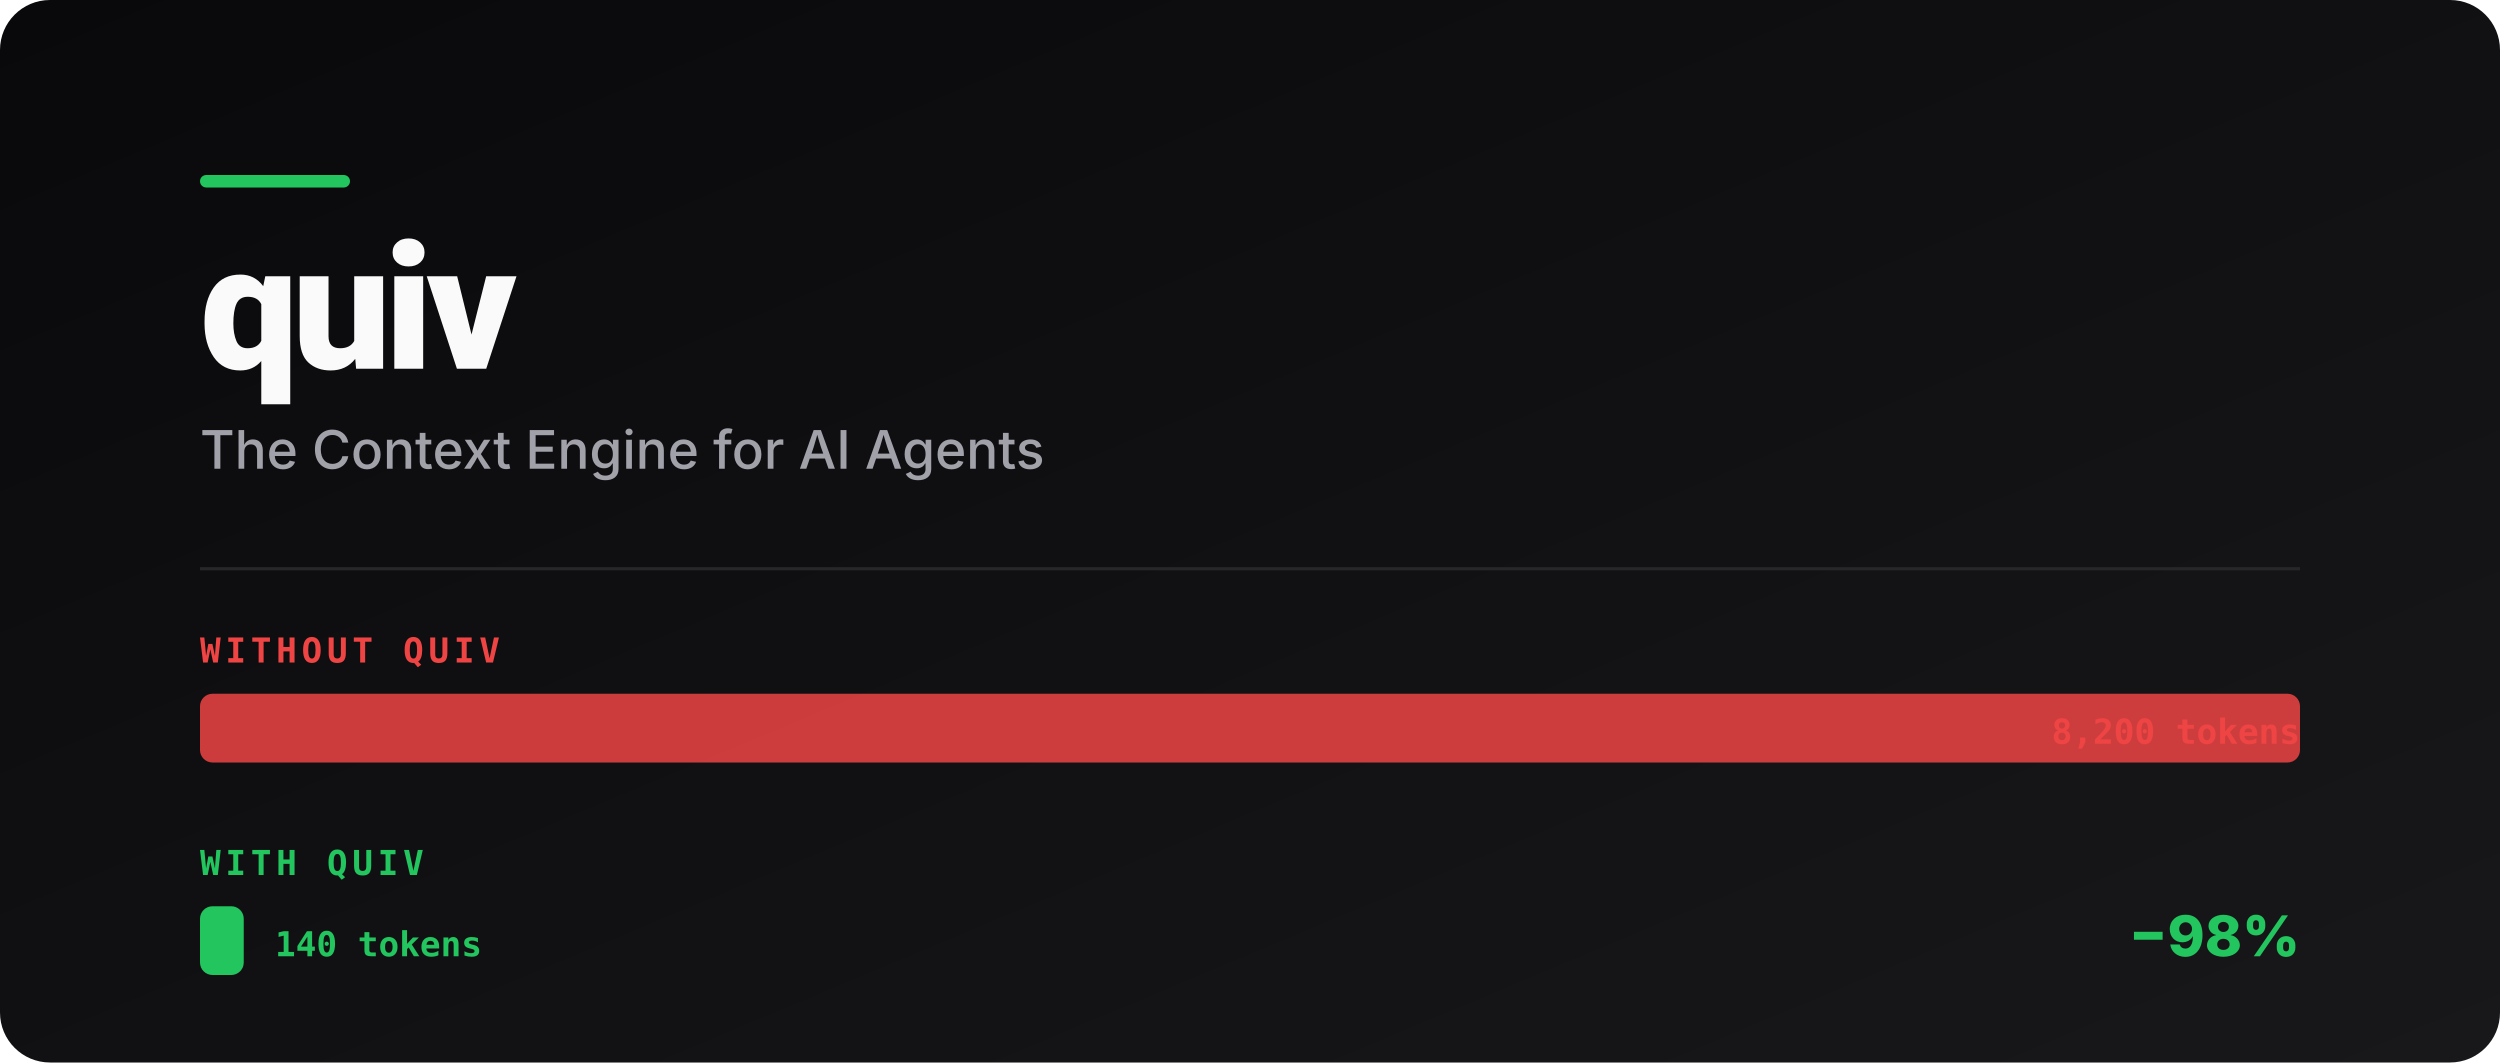
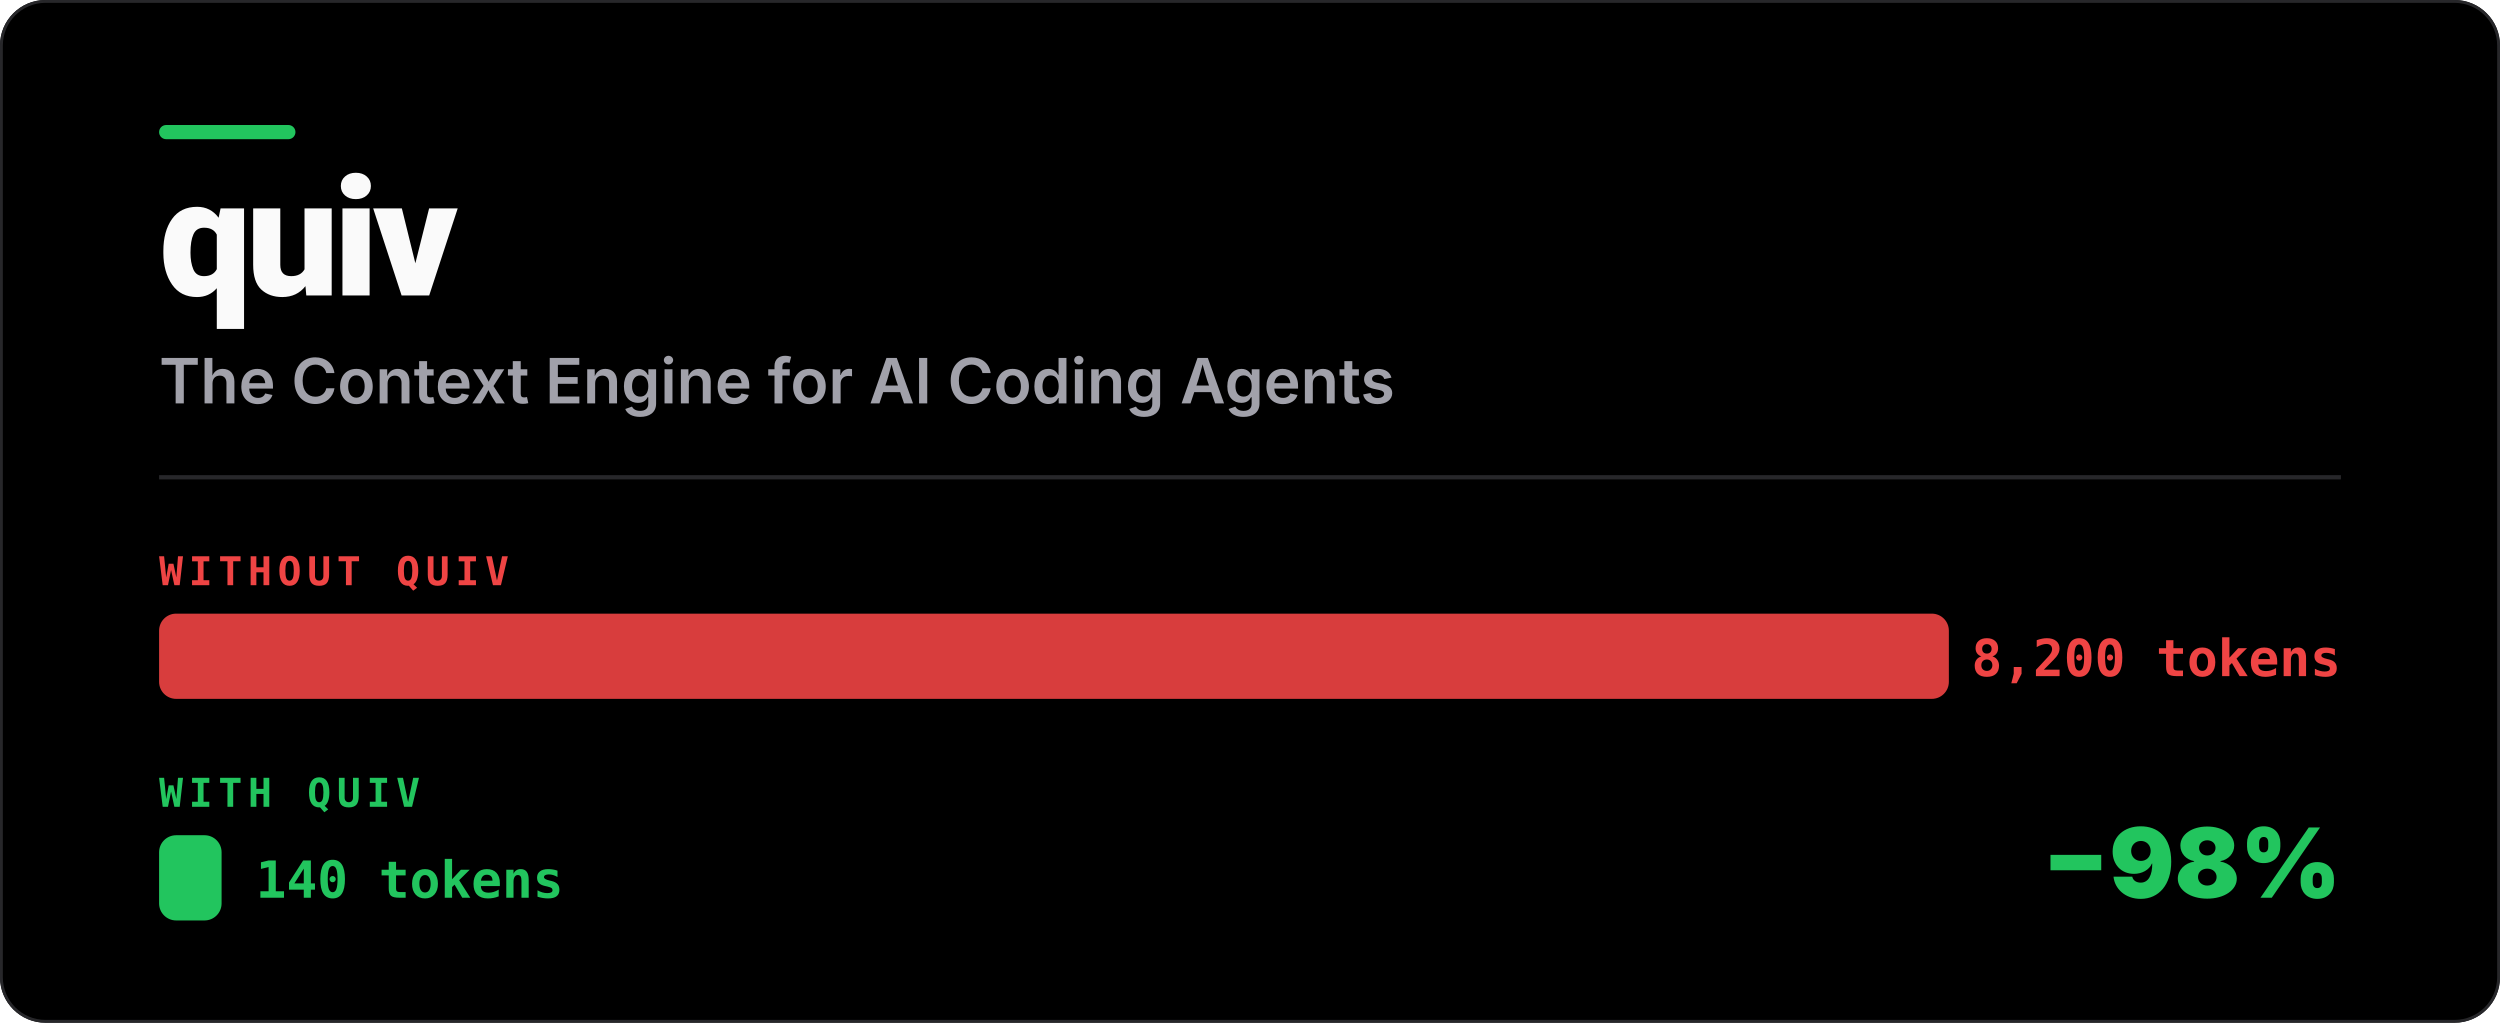
- <svg xmlns="http://www.w3.org/2000/svg" viewBox="0 0 800 340" width="800" height="340">
+ <svg xmlns="http://www.w3.org/2000/svg" viewBox="0 0 880 360" width="880" height="360">
  <defs>
    <linearGradient id="bg" x1="0%" y1="0%" x2="100%" y2="100%">
      <stop offset="0%" style="stop-color:#09090b;stop-opacity:1" />
      <stop offset="100%" style="stop-color:#18181b;stop-opacity:1" />
    </linearGradient>
  </defs>
-   <rect width="800" height="340" fill="url(#bg)" rx="16" />
-   <rect x="64" y="56" width="48" height="4" fill="#22c55e" rx="2" />
-   <text x="64" y="118" font-family="-apple-system, BlinkMacSystemFont, 'Segoe UI', Roboto, sans-serif" font-size="56" font-weight="800" fill="#fafafa" letter-spacing="-2">quiv</text>
-   <text x="64" y="150" font-family="-apple-system, sans-serif" font-size="17" fill="#a1a1aa" font-weight="500">The Context Engine for AI Agents</text>
-   <line x1="64" y1="182" x2="736" y2="182" stroke="#27272a" stroke-width="1" />
-   <text x="64" y="212" font-family="SF Mono, Monaco, 'Cascadia Code', monospace" font-size="11" fill="#ef4444" font-weight="600" letter-spacing="1.5">WITHOUT QUIV</text>
-   <rect x="64" y="222" width="672" height="22" fill="#ef4444" rx="4" opacity="0.85" />
-   <text x="736" y="238" font-family="SF Mono, monospace" font-size="11" fill="#ef4444" text-anchor="end" font-weight="600">8,200 tokens</text>
-   <text x="64" y="280" font-family="SF Mono, monospace" font-size="11" fill="#22c55e" font-weight="600" letter-spacing="1.5">WITH QUIV</text>
-   <rect x="64" y="290" width="14" height="22" fill="#22c55e" rx="4" />
-   <text x="88" y="306" font-family="SF Mono, monospace" font-size="11" fill="#22c55e" font-weight="600">140 tokens</text>
-   <text x="736" y="306" font-family="-apple-system, sans-serif" font-size="18" fill="#22c55e" text-anchor="end" font-weight="800">−98%</text>
+   <rect width="880" height="360" fill="url(#bg)" rx="16" />
+   <rect x="0.5" y="0.5" width="879" height="359" rx="15.5" stroke="#27272a" stroke-width="1" />
+   <rect x="56" y="44" width="48" height="5" fill="#22c55e" rx="2.5" />
+   <text x="56" y="104" font-family="-apple-system, BlinkMacSystemFont, 'Segoe UI', Roboto, sans-serif" font-size="58" font-weight="900" fill="#fafafa" letter-spacing="-2">quiv</text>
+   <text x="56" y="142" font-family="-apple-system, BlinkMacSystemFont, 'Segoe UI', sans-serif" font-size="22" fill="#a1a1aa" font-weight="600">The Context Engine for AI Coding Agents</text>
+   <line x1="56" y1="168" x2="824" y2="168" stroke="#27272a" stroke-width="1.5" />
+   <g transform="translate(56, 190)">
+     <text x="0" y="16" font-family="SF Mono, Monaco, 'Cascadia Code', monospace" font-size="14" fill="#ef4444" font-weight="800" letter-spacing="2">WITHOUT QUIV</text>
+     <rect x="0" y="26" width="630" height="30" fill="#ef4444" rx="6" opacity="0.9" />
+     <text x="768" y="48" font-family="SF Mono, Monaco, monospace" font-size="18" fill="#ef4444" text-anchor="end" font-weight="800">8,200 tokens</text>
+   </g>
+   <g transform="translate(56, 268)">
+     <text x="0" y="16" font-family="SF Mono, Monaco, 'Cascadia Code', monospace" font-size="14" fill="#22c55e" font-weight="800" letter-spacing="2">WITH QUIV</text>
+     <rect x="0" y="26" width="22" height="30" fill="#22c55e" rx="6" />
+     <text x="34" y="48" font-family="SF Mono, Monaco, monospace" font-size="18" fill="#22c55e" font-weight="800">140 tokens</text>
+     <text x="768" y="48" font-family="-apple-system, BlinkMacSystemFont, sans-serif" font-size="34" fill="#22c55e" text-anchor="end" font-weight="900">−98%</text>
+   </g>
</svg>
